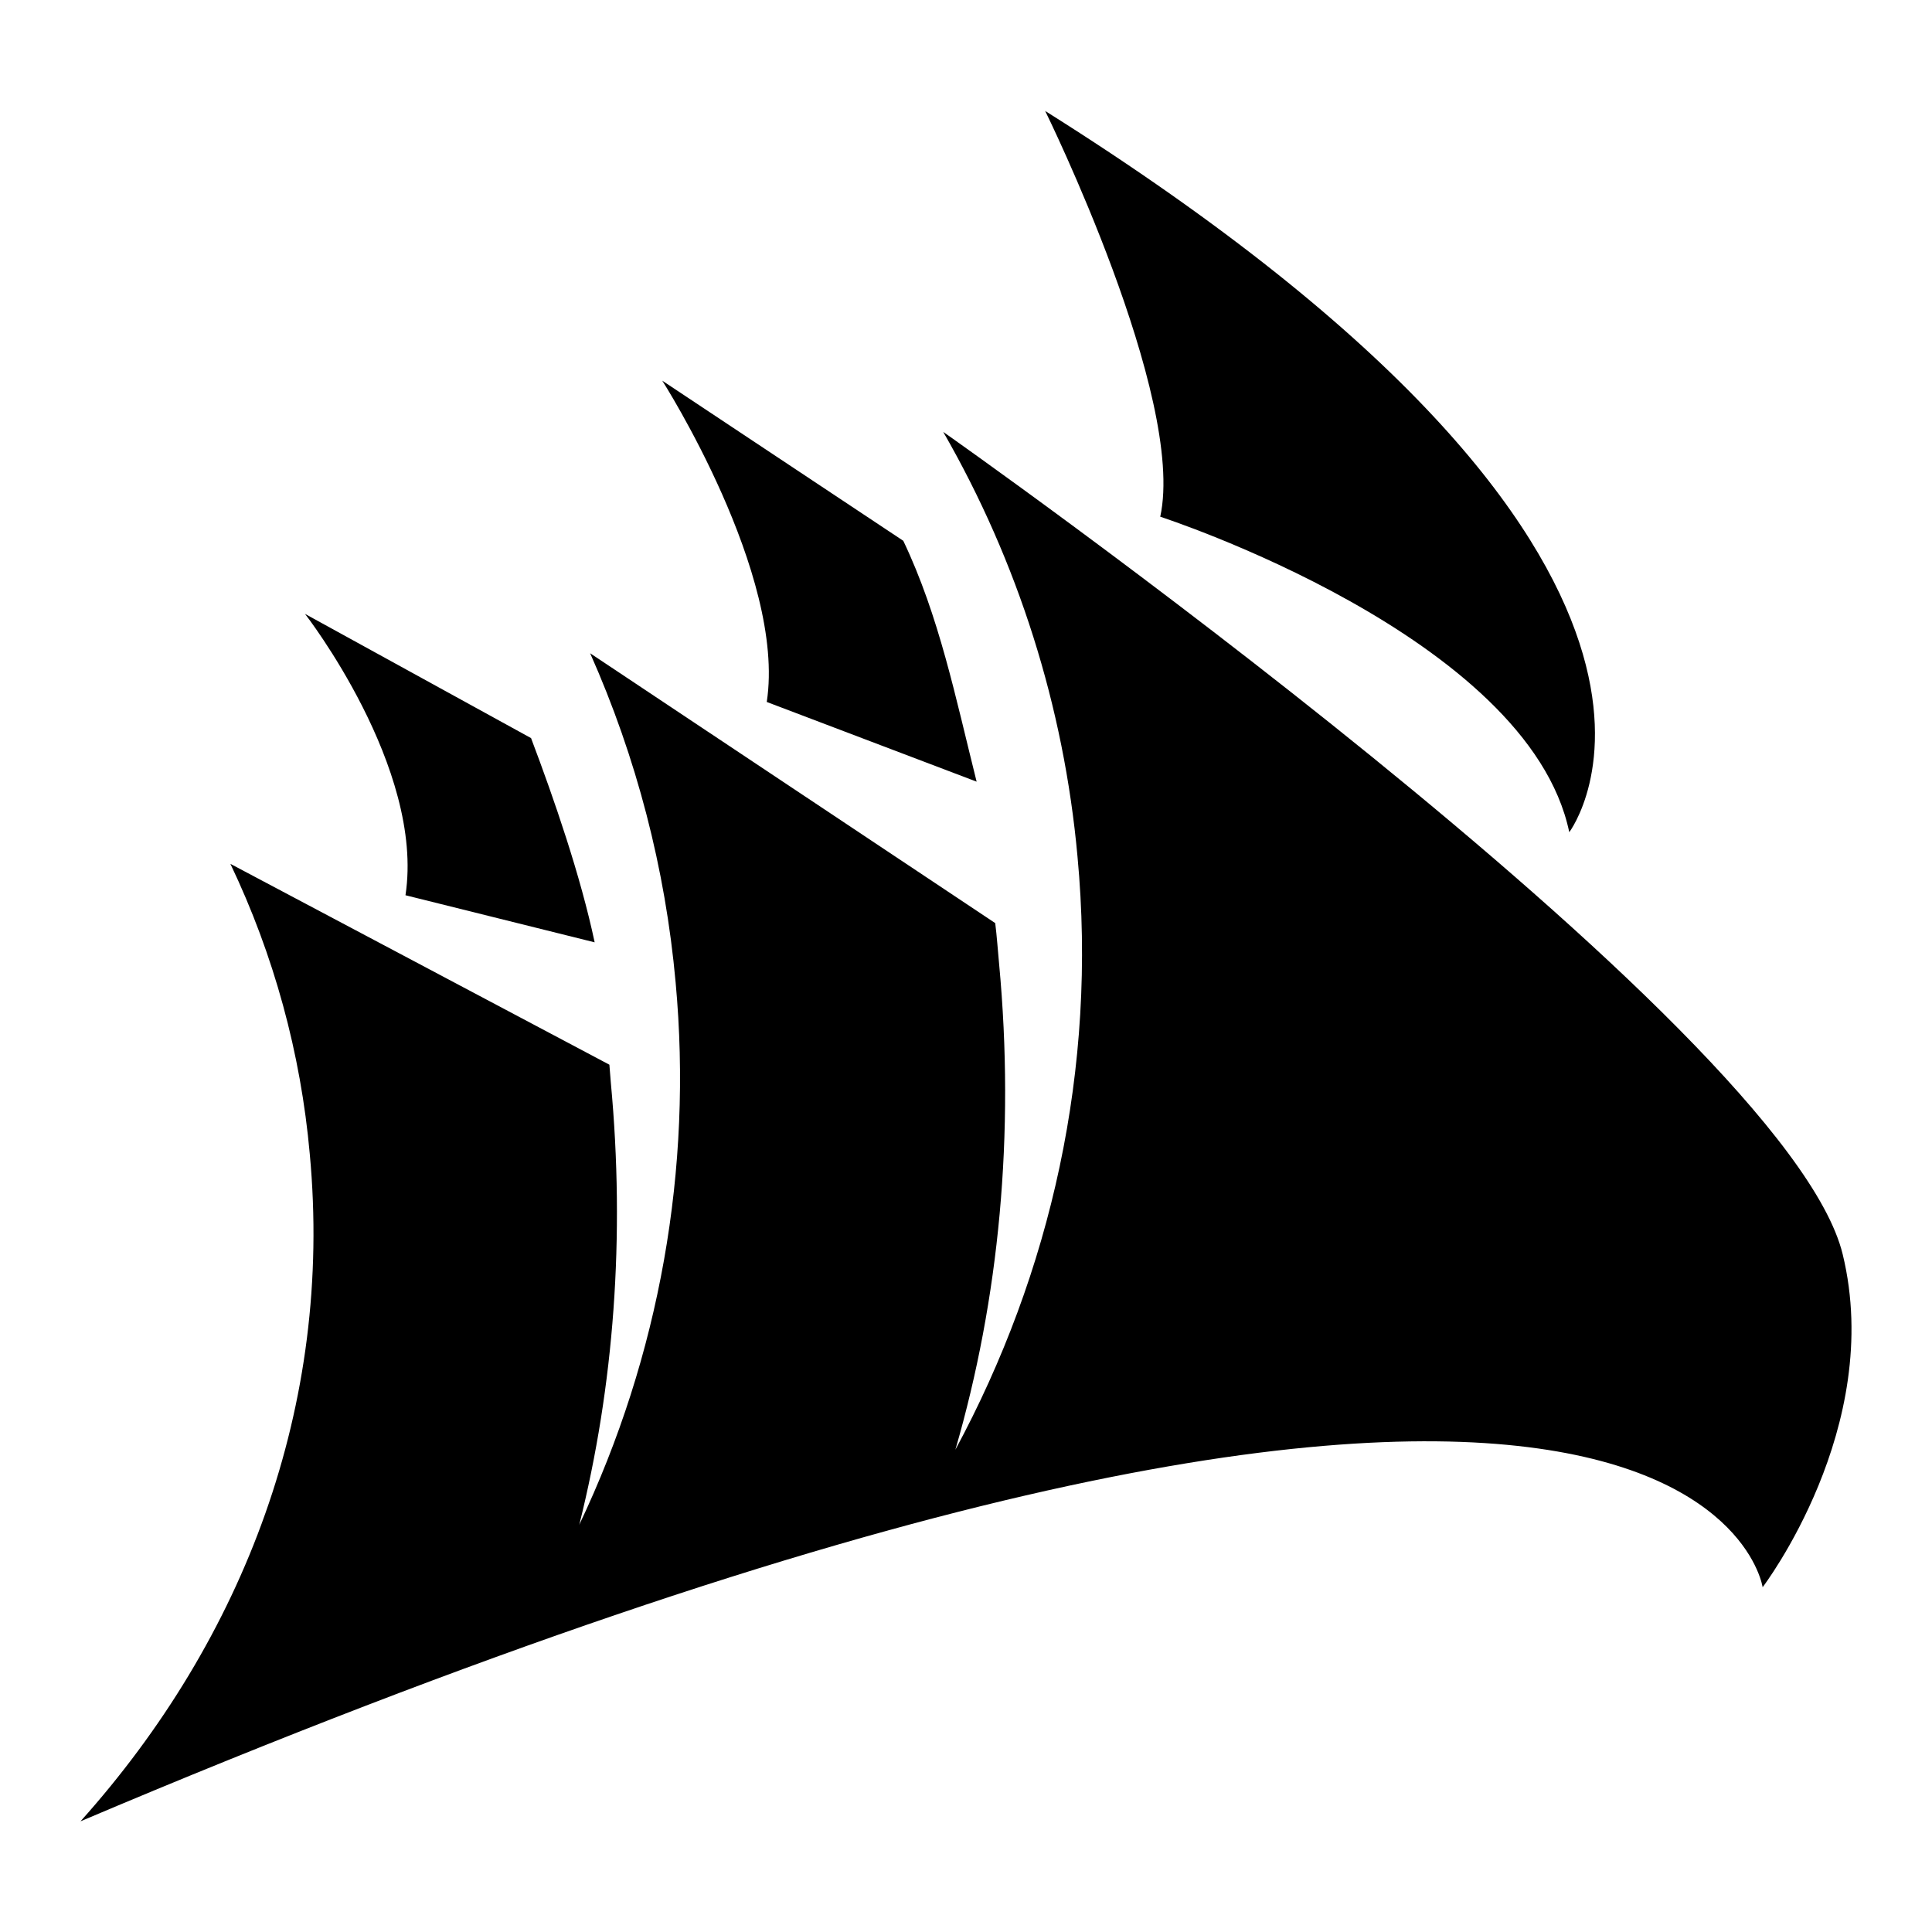
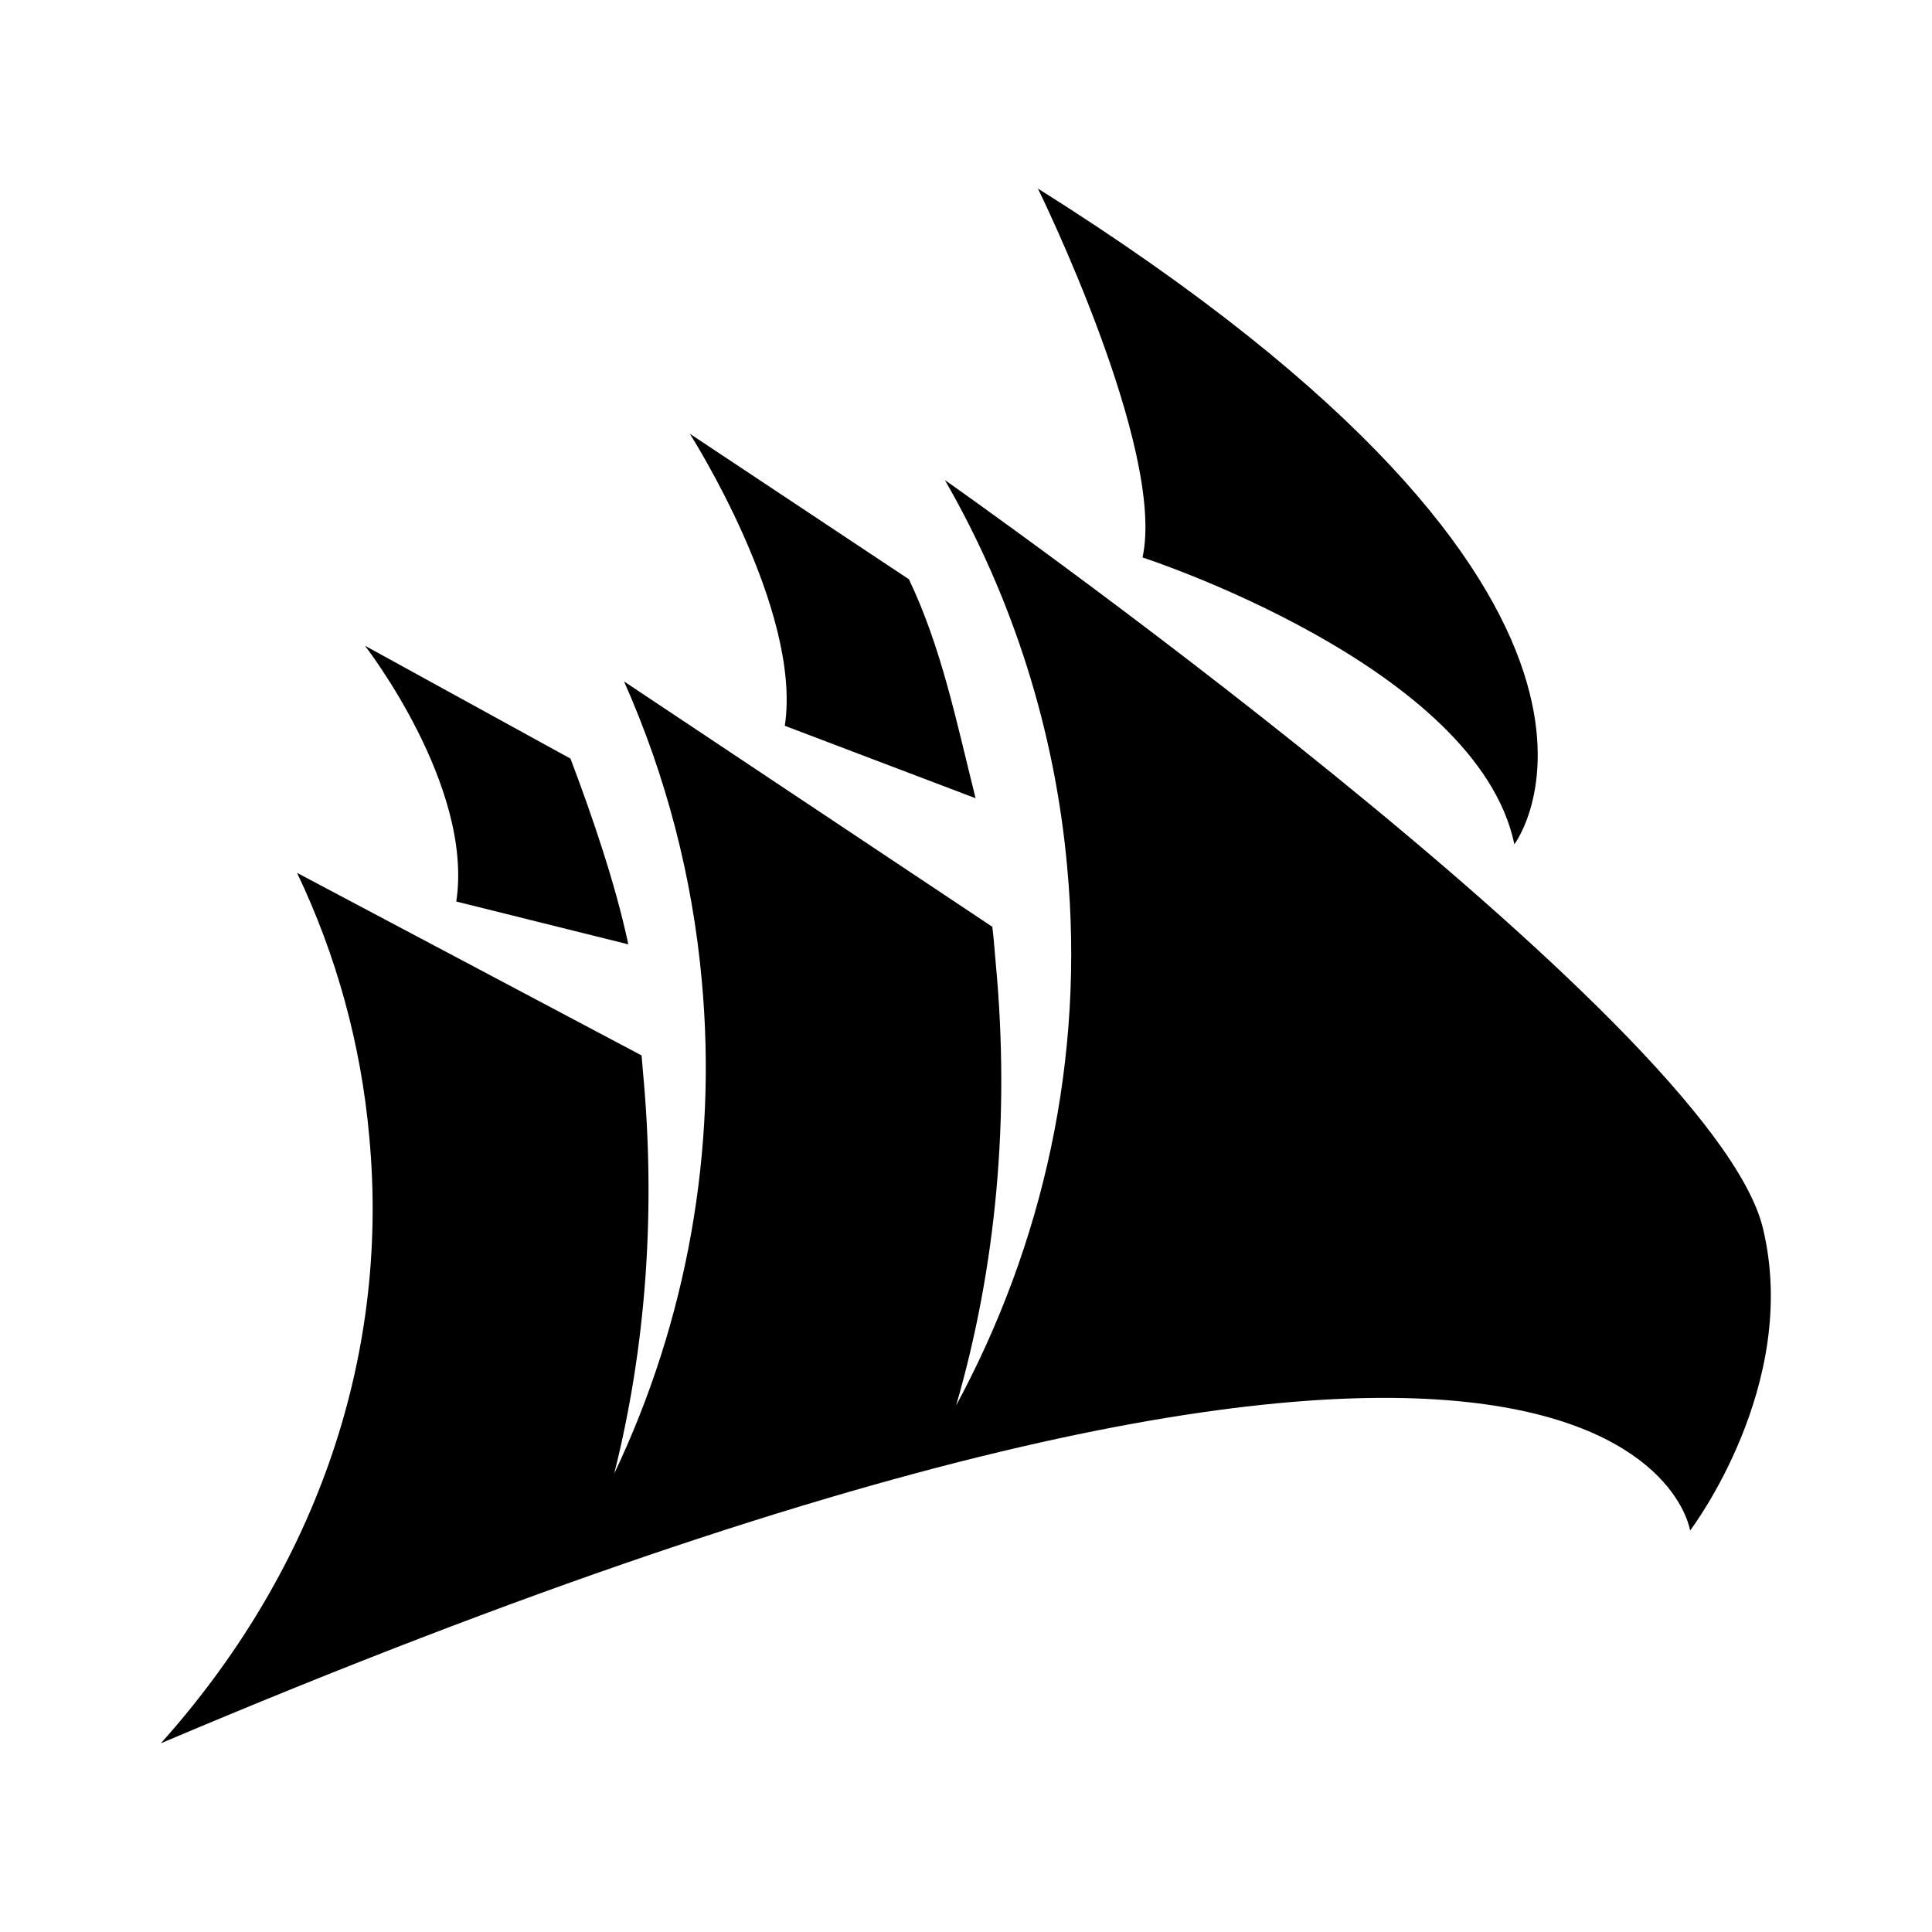
<svg xmlns="http://www.w3.org/2000/svg" fill="currentColor" version="1.1" viewBox="0 0 24 24">
-   <path d="m12.983 1.377s1.753 3.559 1.43 5.042c0 0 4.572 1.48 5.081 3.919 0 0 2.503-3.295-6.511-8.96m-1.762 5.34c.446.936.648 1.942.911 2.992l-2.607-.99c.242-1.582-1.298-3.991-1.298-3.991zm-4.624 2.451c.288.761.616 1.714.79 2.537l-2.35-.585c.241-1.582-1.248-3.495-1.248-3.495zm5.12-3.804s10.483 7.362 11.174 10.218c.521 2.149-.995 4.134-.995 4.134s-.808-5.61-20.896 2.908c2.033-2.269 3.14-5.165 2.848-8.291a10.542 10.542 0 00-.986-3.603l4.708 2.495.018.224c.179 1.911.039 3.769-.392 5.491a12.925 12.925 0 001.197-6.736 12.925 12.925 0 00-1.062-4.09l5.032 3.352c.021.167.032.336.048.504.198 2.115.001 4.166-.543 6.038 1.183-2.194 1.765-4.726 1.517-7.37a12.925 12.925 0 00-1.668-5.274" />
+   <path d="m12.893 2.342s1.593 3.236 1.3 4.583c0 0 4.157 1.346 4.619 3.563 0 0 2.276-2.996-5.919-8.146m-1.602 4.854c.406.851.589 1.765.828 2.72l-2.37-.9c.22-1.438-1.18-3.628-1.18-3.628zm-4.204 2.228c.262.692.56 1.558.718 2.307l-2.137-.532c.219-1.438-1.135-3.178-1.135-3.178zm4.654-3.458s9.53 6.693 10.158 9.289c.473 1.953-.904 3.758-.904 3.758s-.734-5.1-18.997 2.643c1.848-2.063 2.855-4.696 2.589-7.538a9.584 9.584 0 00-.897-3.275l4.28 2.268.017.203c.163 1.738.036 3.427-.357 4.992a11.75 11.75 0 001.088-6.123 11.75 11.75 0 00-.966-3.718l4.575 3.048c.019.152.029.305.043.458.18 1.923.001 3.788-.493 5.489 1.076-1.994 1.604-4.296 1.379-6.7a11.75 11.75 0 00-1.517-4.794" />
</svg>
